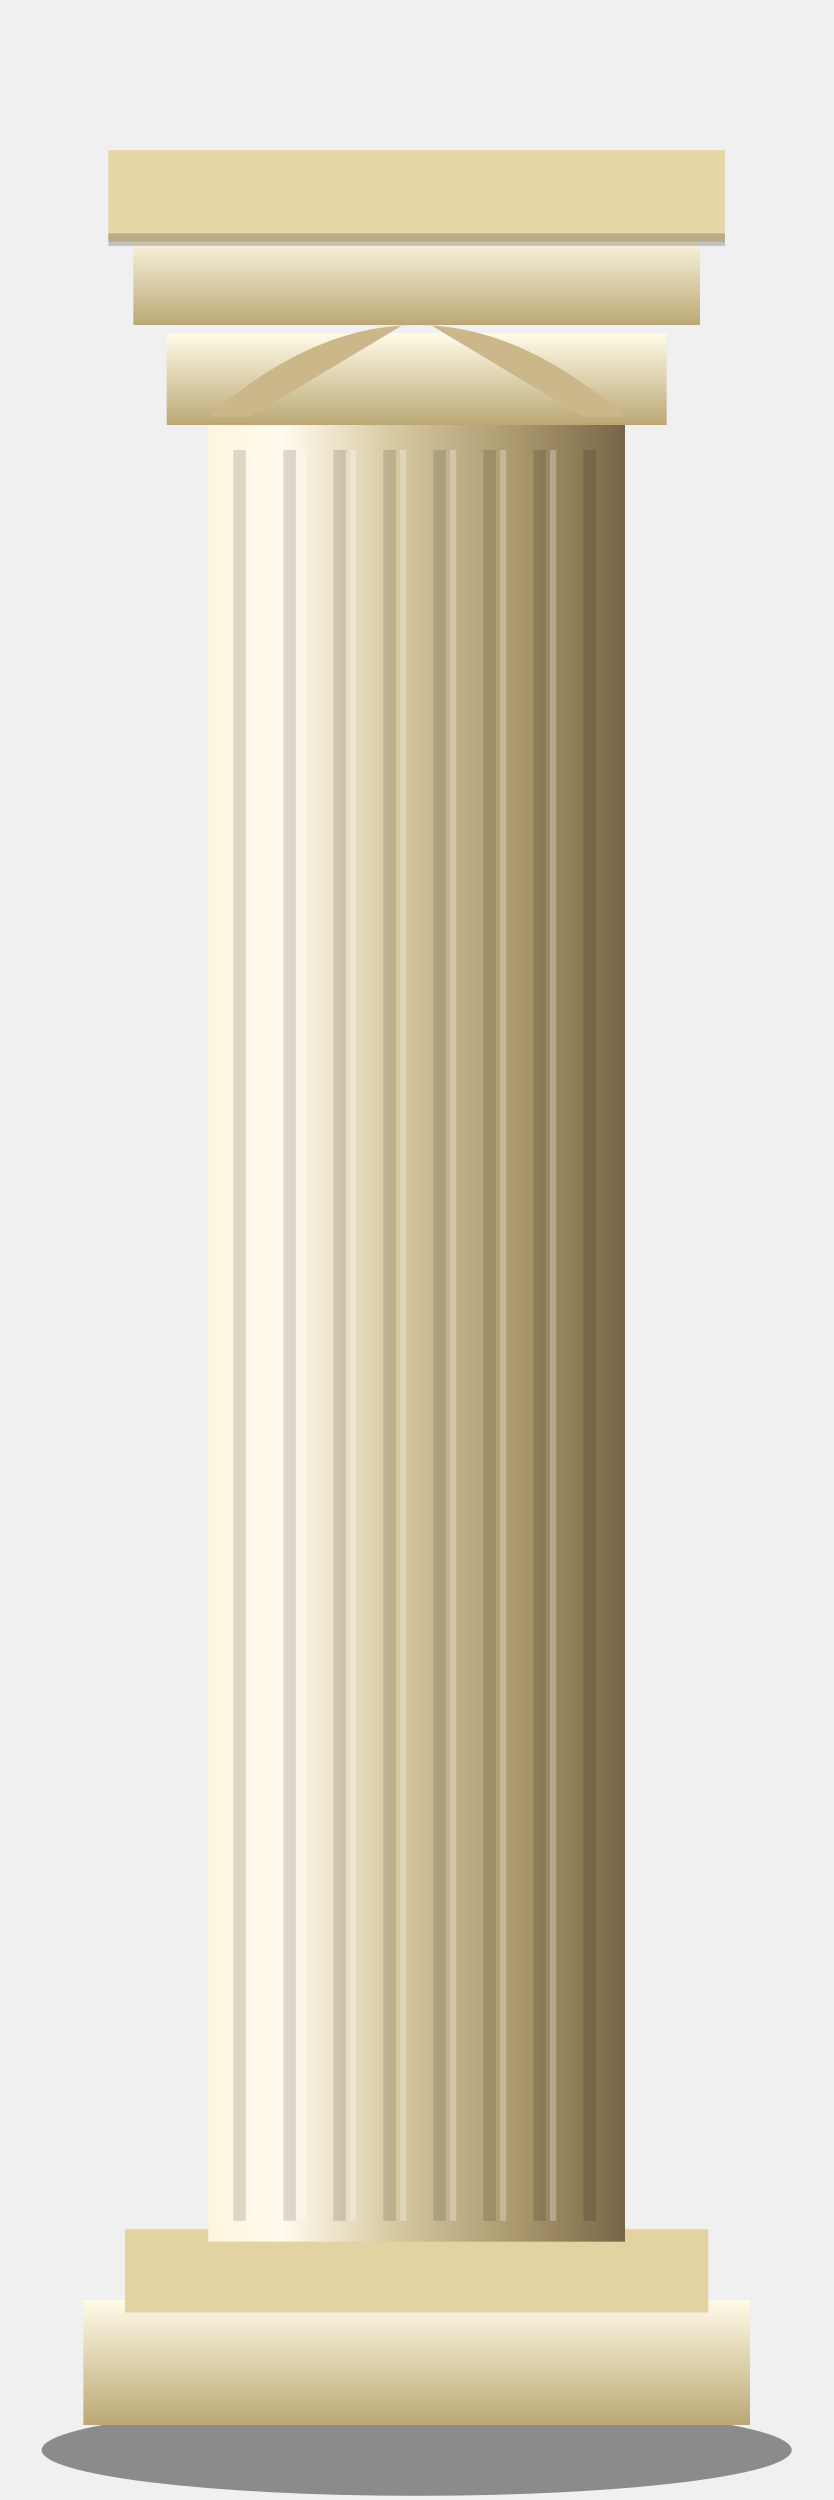
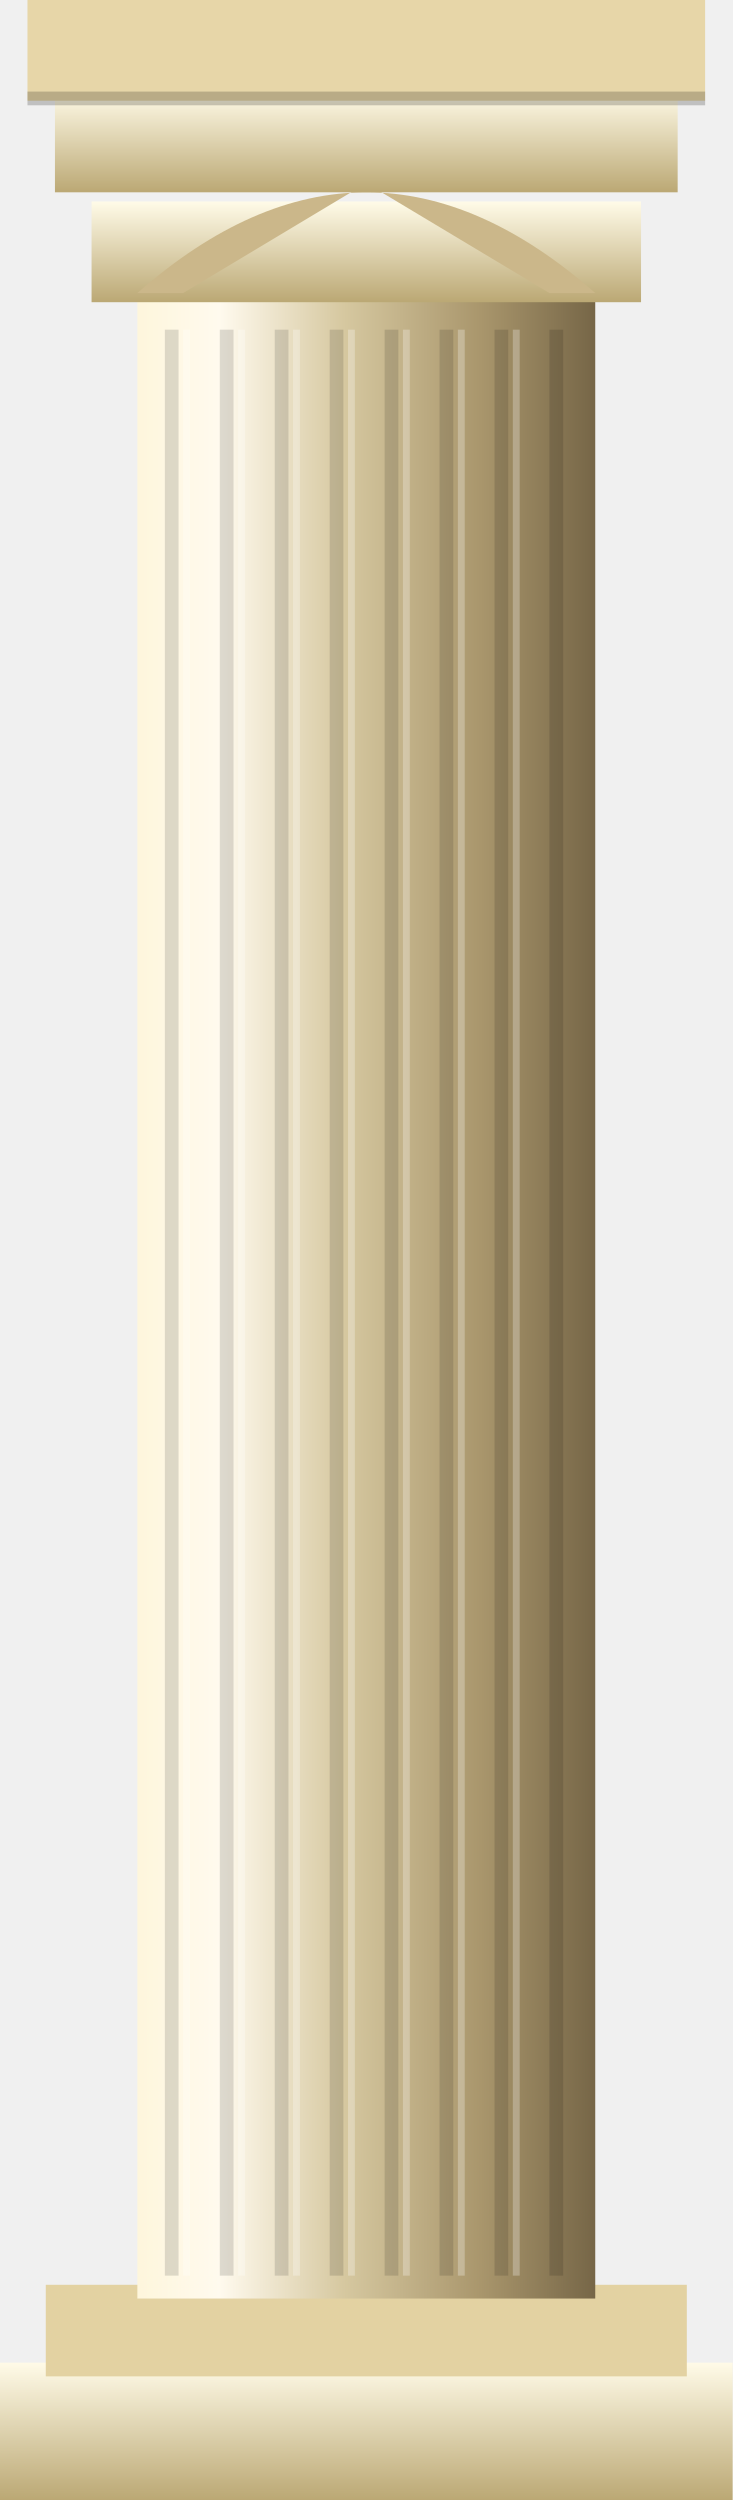
- <svg xmlns="http://www.w3.org/2000/svg" viewBox="0 0 200 600" width="200" height="600">
+ <svg xmlns="http://www.w3.org/2000/svg" viewBox="20 36 160 546" width="160" height="546">
  <defs>
    <linearGradient id="cd_shaft" x1="0" y1="0" x2="1" y2="0">
      <stop offset="0" stop-color="#fef6dc" />
      <stop offset="0.18" stop-color="#fffaee" />
      <stop offset="0.45" stop-color="#d6c8a0" />
      <stop offset="0.75" stop-color="#a9966c" />
      <stop offset="1" stop-color="#766647" />
    </linearGradient>
    <linearGradient id="cd_cap" x1="0" y1="0" x2="0" y2="1">
      <stop offset="0" stop-color="#fffbe8" />
      <stop offset="1" stop-color="#bba874" />
    </linearGradient>
  </defs>
-   <ellipse cx="100" cy="588" rx="90" ry="11" fill="#000" opacity="0.42" />
  <rect x="20" y="552" width="160" height="30" fill="url(#cd_cap)" />
  <rect x="30" y="535" width="140" height="20" fill="#e3d2a2" />
  <rect x="50" y="100" width="100" height="438" fill="url(#cd_shaft)" />
  <rect x="56" y="108" width="3" height="425" fill="#000" opacity="0.13" />
  <rect x="60" y="108" width="1.5" height="425" fill="#fff" opacity="0.27" />
  <rect x="68" y="108" width="3" height="425" fill="#000" opacity="0.13" />
  <rect x="72" y="108" width="1.5" height="425" fill="#fff" opacity="0.27" />
  <rect x="80" y="108" width="3" height="425" fill="#000" opacity="0.13" />
  <rect x="84" y="108" width="1.5" height="425" fill="#fff" opacity="0.27" />
  <rect x="92" y="108" width="3" height="425" fill="#000" opacity="0.13" />
  <rect x="96" y="108" width="1.5" height="425" fill="#fff" opacity="0.27" />
  <rect x="104" y="108" width="3" height="425" fill="#000" opacity="0.13" />
  <rect x="108" y="108" width="1.5" height="425" fill="#fff" opacity="0.27" />
  <rect x="116" y="108" width="3" height="425" fill="#000" opacity="0.13" />
  <rect x="120" y="108" width="1.5" height="425" fill="#fff" opacity="0.27" />
  <rect x="128" y="108" width="3" height="425" fill="#000" opacity="0.13" />
  <rect x="132" y="108" width="1.5" height="425" fill="#fff" opacity="0.27" />
  <rect x="140" y="108" width="3" height="425" fill="#000" opacity="0.13" />
  <rect x="40" y="80" width="120" height="22" fill="url(#cd_cap)" />
  <path d="M 50 100 Q 100 56 150 100 L 140 100 L 100 76 L 60 100 Z" fill="#cbb78a" />
  <rect x="32" y="56" width="136" height="22" fill="url(#cd_cap)" />
  <rect x="26" y="36" width="148" height="22" fill="#e7d6a8" />
  <rect x="26" y="56" width="148" height="3" fill="#000" opacity="0.20" />
</svg>
